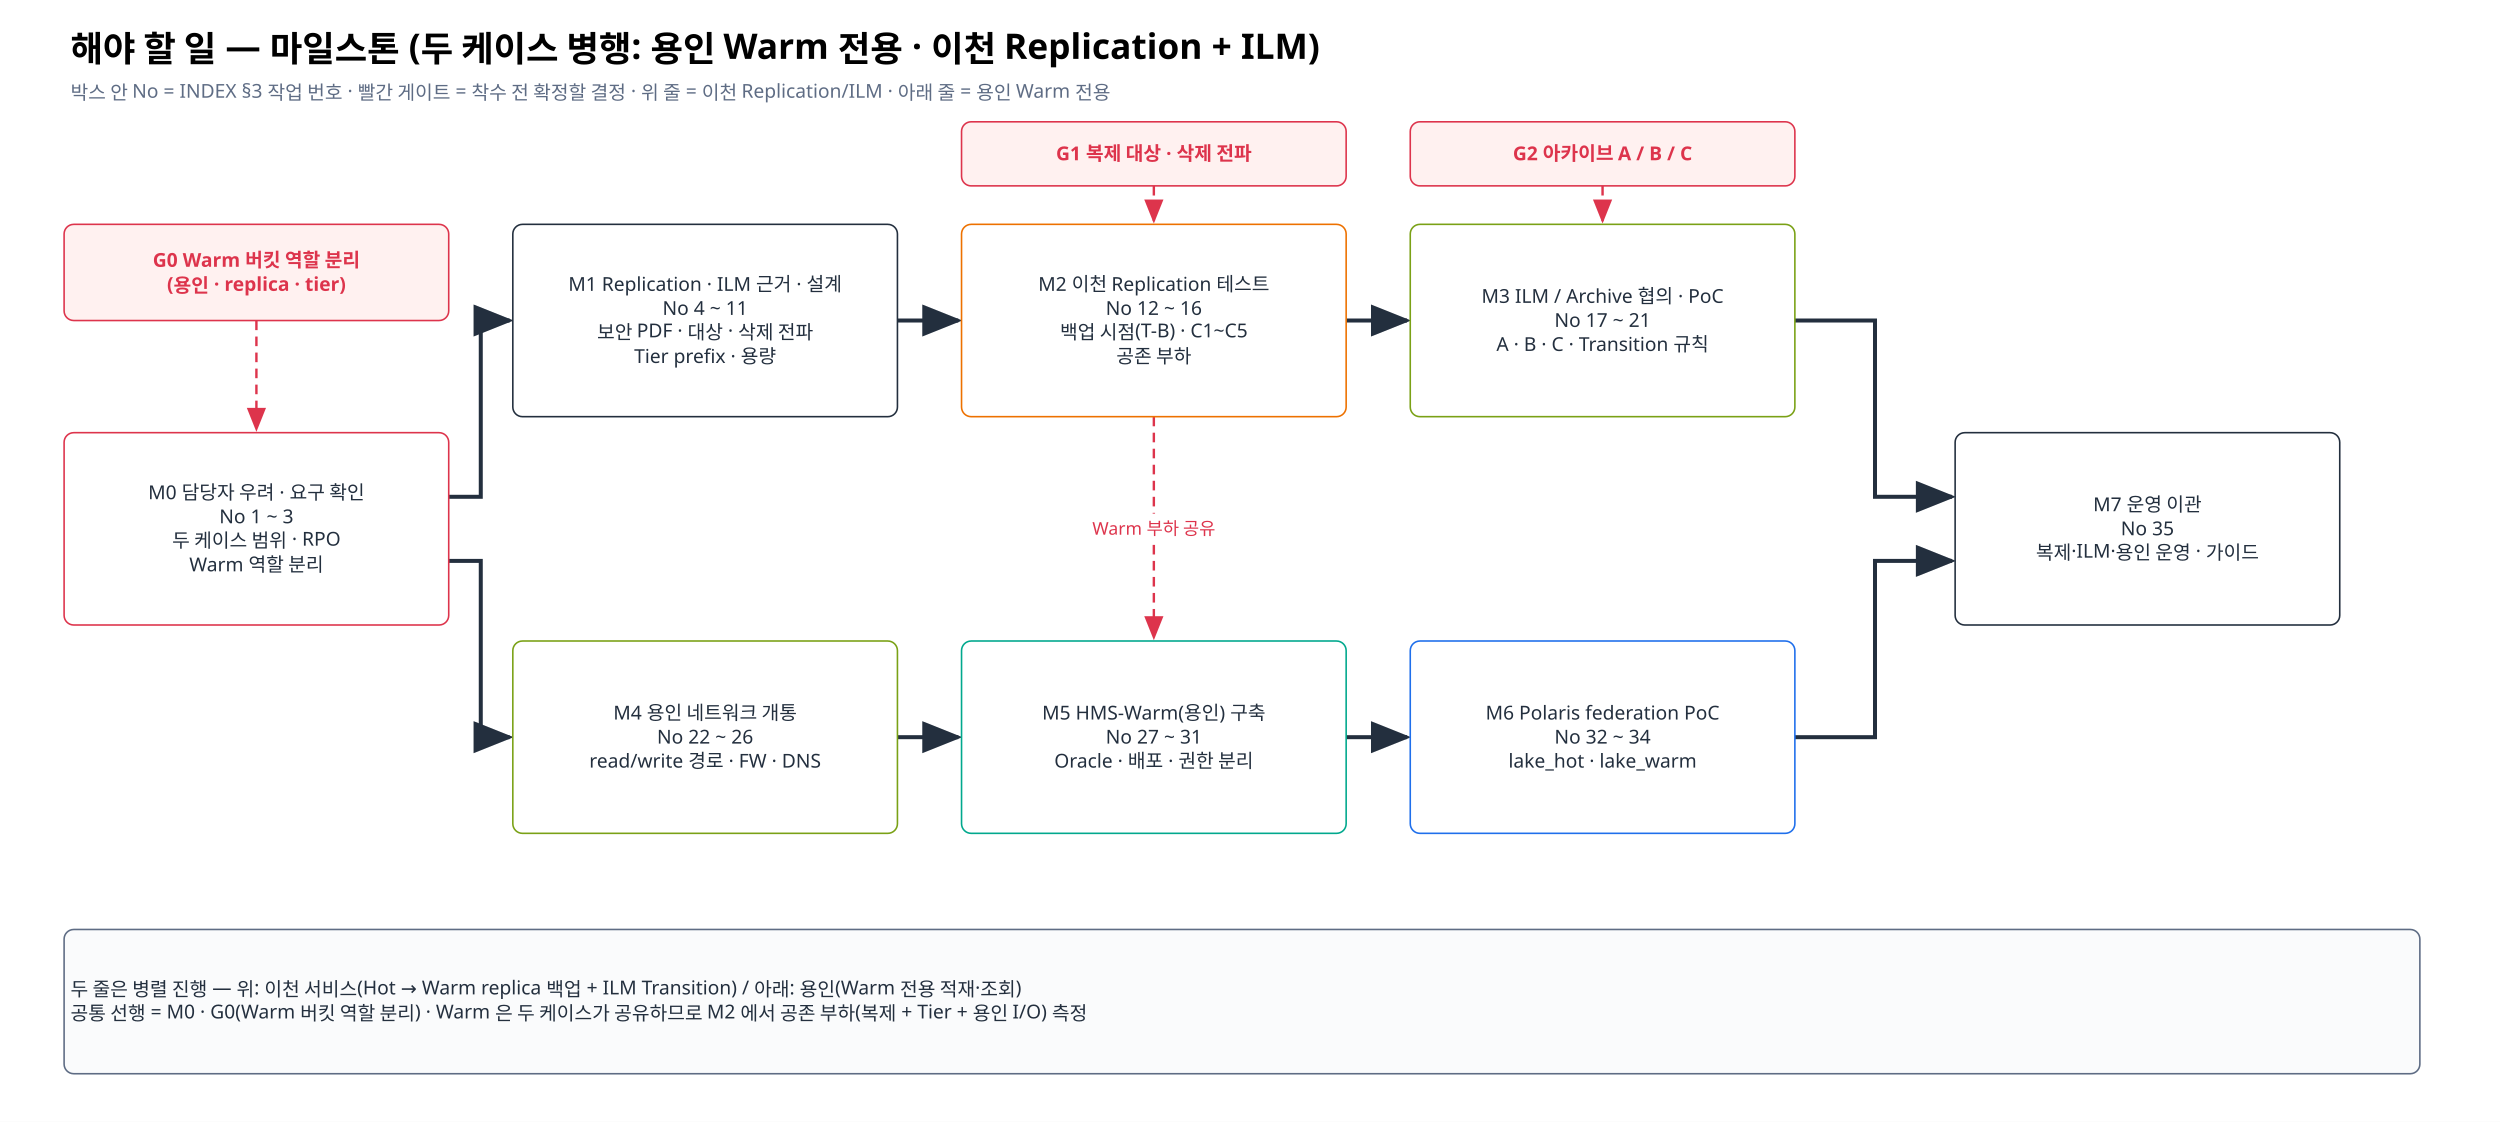
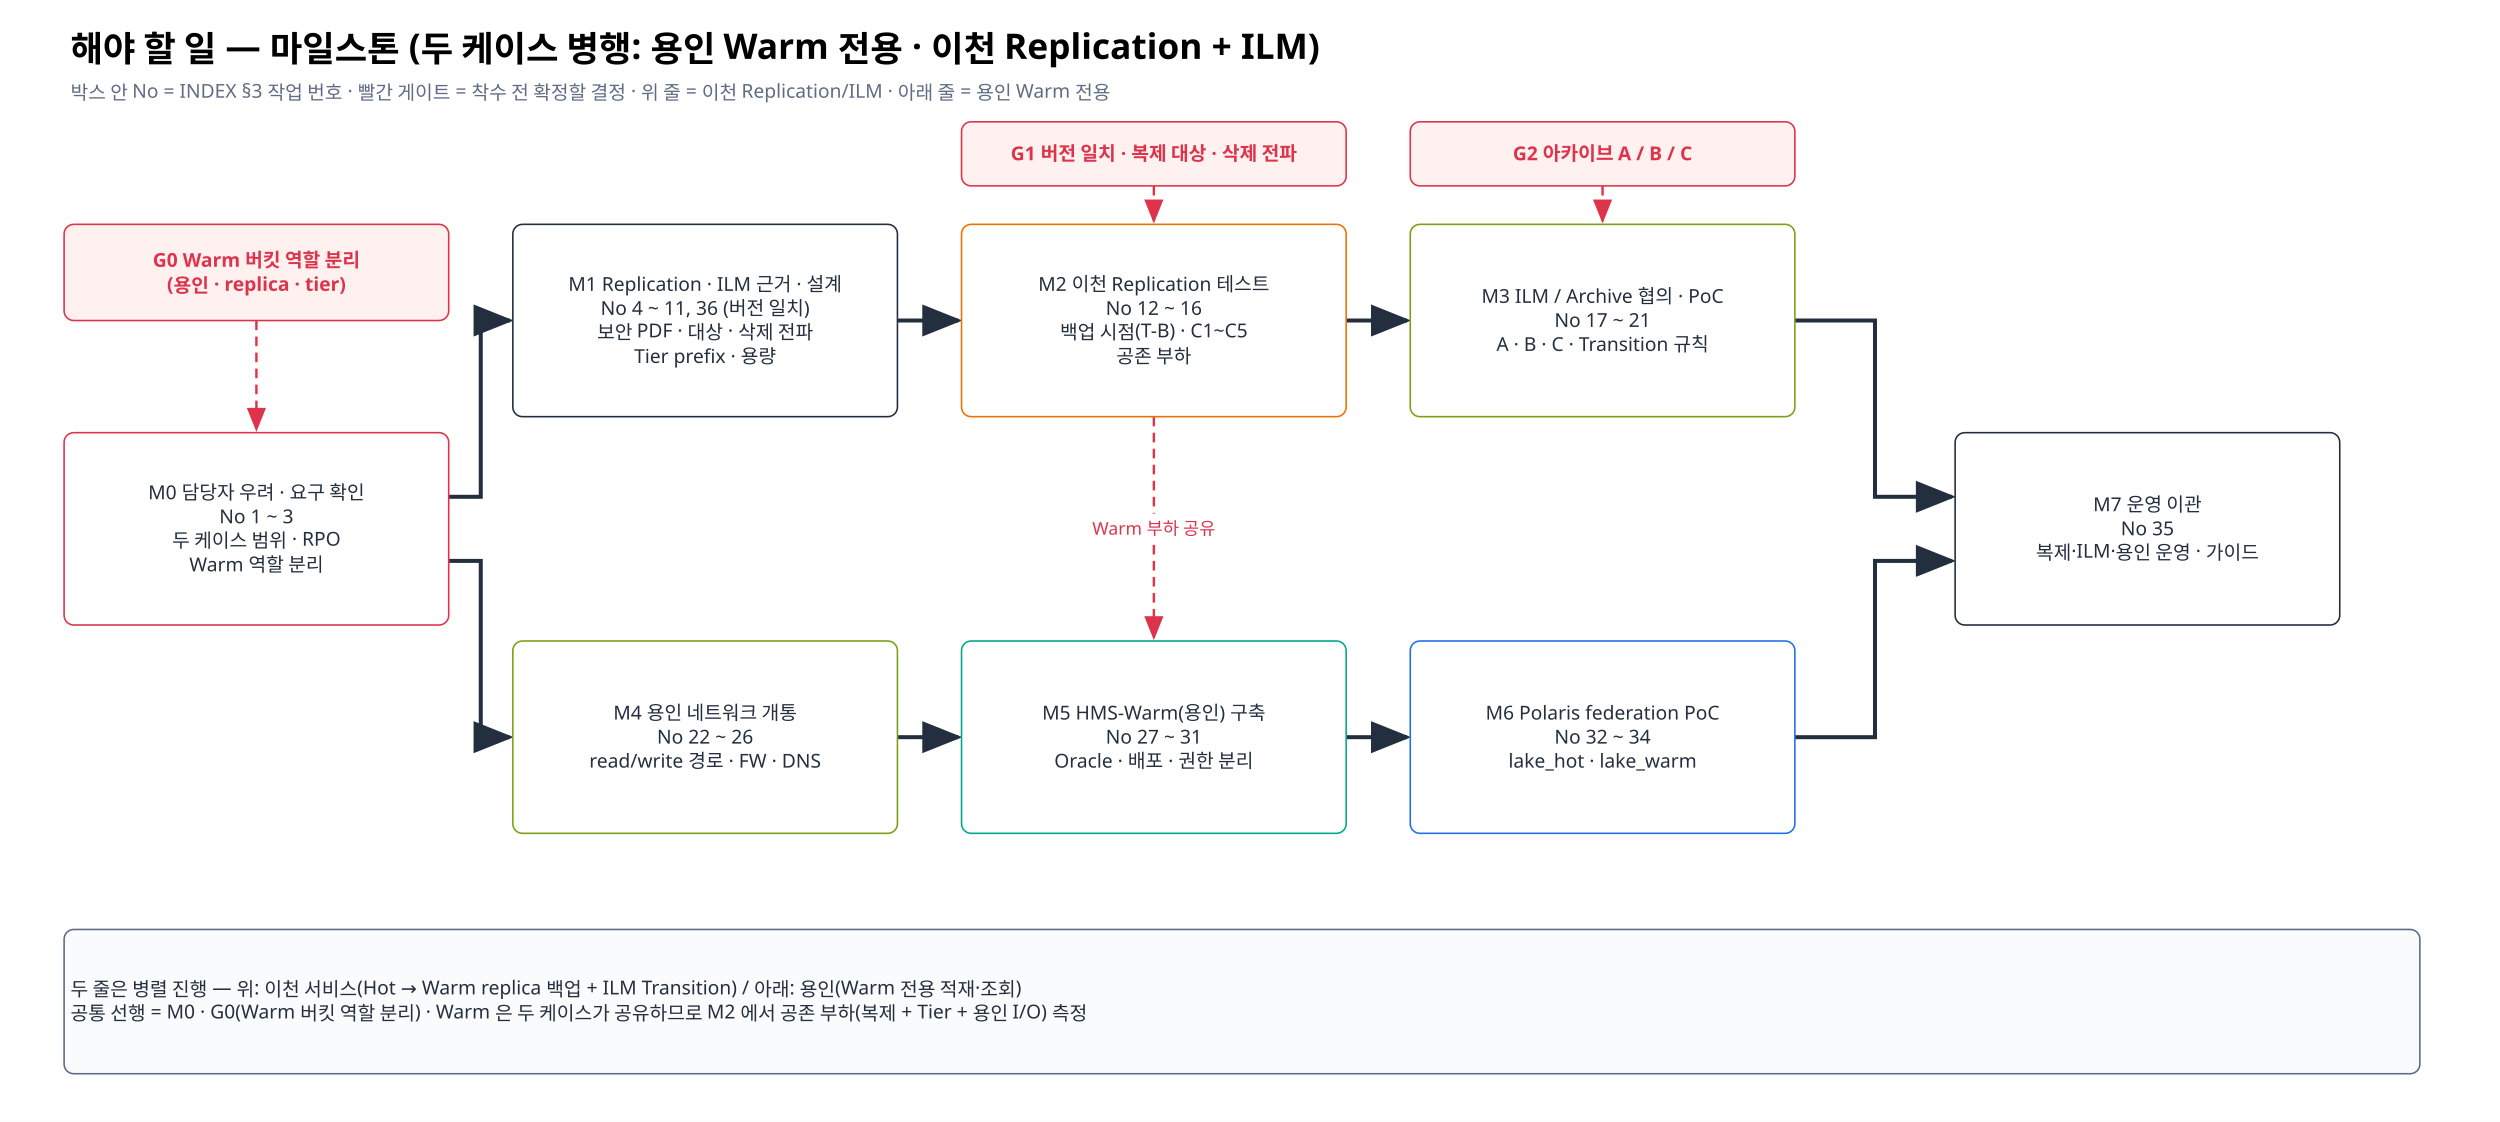
<svg xmlns="http://www.w3.org/2000/svg" width="1560" height="700" font-family="sans-serif">
  <rect width="100%" height="100%" fill="#fff" />
  <defs>
    <marker id="a" markerWidth="10" markerHeight="8" refX="9" refY="4" orient="auto-start-reverse">
      <path d="M0,0 L10,4 L0,8 z" fill="context-stroke" />
    </marker>
  </defs>
  <polyline points="280.0,310.0 300.0,310.0 300.0,200.0 318.0,200.0" fill="none" stroke="#232F3E" stroke-width="2.5" marker-end="url(#a)" />
  <polyline points="280.0,350.0 300.0,350.0 300.0,460.0 318.0,460.0" fill="none" stroke="#232F3E" stroke-width="2.5" marker-end="url(#a)" />
  <polyline points="560.0,200.0 598.0,200.0" fill="none" stroke="#232F3E" stroke-width="2.5" marker-end="url(#a)" />
  <polyline points="840.0,200.0 878.0,200.0" fill="none" stroke="#232F3E" stroke-width="2.5" marker-end="url(#a)" />
  <polyline points="560.0,460.0 598.0,460.0" fill="none" stroke="#232F3E" stroke-width="2.5" marker-end="url(#a)" />
  <polyline points="840.0,460.0 878.0,460.0" fill="none" stroke="#232F3E" stroke-width="2.5" marker-end="url(#a)" />
  <polyline points="1120.0,200.0 1170.0,200.0 1170.0,310.0 1218.0,310.0" fill="none" stroke="#232F3E" stroke-width="2.5" marker-end="url(#a)" />
  <polyline points="1120.0,460.0 1170.0,460.0 1170.0,350.0 1218.0,350.0" fill="none" stroke="#232F3E" stroke-width="2.5" marker-end="url(#a)" />
  <polyline points="720.0,260.0 720.0,398.0" fill="none" stroke="#DD344C" stroke-width="1.5" stroke-dasharray="6 4" marker-end="url(#a)" />
  <polyline points="160.0,200.0 160.0,268.0" fill="none" stroke="#DD344C" stroke-width="1.5" stroke-dasharray="6 4" marker-end="url(#a)" />
  <polyline points="720.0,116.0 720.0,138.0" fill="none" stroke="#DD344C" stroke-width="1.5" stroke-dasharray="6 4" marker-end="url(#a)" />
  <polyline points="1000.0,116.0 1000.0,138.0" fill="none" stroke="#DD344C" stroke-width="1.5" stroke-dasharray="6 4" marker-end="url(#a)" />
  <rect x="40" y="270" width="240" height="120" rx="6" fill="#FFFFFF" stroke="#DD344C" />
  <text x="160.0" y="311.5" font-size="12" fill="#232F3E" text-anchor="middle" font-weight="normal">M0 담당자 우려 · 요구 확인</text>
  <text x="160.0" y="326.5" font-size="12" fill="#232F3E" text-anchor="middle" font-weight="normal">No 1 ~ 3</text>
  <text x="160.0" y="341.5" font-size="12" fill="#232F3E" text-anchor="middle" font-weight="normal">두 케이스 범위 · RPO</text>
  <text x="160.0" y="356.5" font-size="12" fill="#232F3E" text-anchor="middle" font-weight="normal">Warm 역할 분리</text>
  <rect x="320" y="140" width="240" height="120" rx="6" fill="#FFFFFF" stroke="#232F3E" />
  <text x="440.0" y="181.5" font-size="12" fill="#232F3E" text-anchor="middle" font-weight="normal">M1 Replication · ILM 근거 · 설계</text>
-   <text x="440.0" y="196.5" font-size="12" fill="#232F3E" text-anchor="middle" font-weight="normal">No 4 ~ 11</text>
+   <text x="440.0" y="196.5" font-size="12" fill="#232F3E" text-anchor="middle" font-weight="normal">No 4 ~ 11, 36 (버전 일치)</text>
  <text x="440.0" y="211.5" font-size="12" fill="#232F3E" text-anchor="middle" font-weight="normal">보안 PDF · 대상 · 삭제 전파</text>
  <text x="440.0" y="226.5" font-size="12" fill="#232F3E" text-anchor="middle" font-weight="normal">Tier prefix · 용량</text>
  <rect x="600" y="140" width="240" height="120" rx="6" fill="#FFFFFF" stroke="#ED7100" />
  <text x="720.0" y="181.5" font-size="12" fill="#232F3E" text-anchor="middle" font-weight="normal">M2 이천 Replication 테스트</text>
  <text x="720.0" y="196.5" font-size="12" fill="#232F3E" text-anchor="middle" font-weight="normal">No 12 ~ 16</text>
  <text x="720.0" y="211.5" font-size="12" fill="#232F3E" text-anchor="middle" font-weight="normal">백업 시점(T-B) · C1~C5</text>
  <text x="720.0" y="226.5" font-size="12" fill="#232F3E" text-anchor="middle" font-weight="normal">공존 부하</text>
  <rect x="880" y="140" width="240" height="120" rx="6" fill="#FFFFFF" stroke="#7AA116" />
  <text x="1000.0" y="189.0" font-size="12" fill="#232F3E" text-anchor="middle" font-weight="normal">M3 ILM / Archive 협의 · PoC</text>
  <text x="1000.0" y="204.0" font-size="12" fill="#232F3E" text-anchor="middle" font-weight="normal">No 17 ~ 21</text>
  <text x="1000.0" y="219.0" font-size="12" fill="#232F3E" text-anchor="middle" font-weight="normal">A · B · C · Transition 규칙</text>
  <rect x="320" y="400" width="240" height="120" rx="6" fill="#FFFFFF" stroke="#7AA116" />
  <text x="440.0" y="449.0" font-size="12" fill="#232F3E" text-anchor="middle" font-weight="normal">M4 용인 네트워크 개통</text>
  <text x="440.0" y="464.0" font-size="12" fill="#232F3E" text-anchor="middle" font-weight="normal">No 22 ~ 26</text>
  <text x="440.0" y="479.0" font-size="12" fill="#232F3E" text-anchor="middle" font-weight="normal">read/write 경로 · FW · DNS</text>
  <rect x="600" y="400" width="240" height="120" rx="6" fill="#FFFFFF" stroke="#01A88D" />
  <text x="720.0" y="449.0" font-size="12" fill="#232F3E" text-anchor="middle" font-weight="normal">M5 HMS-Warm(용인) 구축</text>
  <text x="720.0" y="464.0" font-size="12" fill="#232F3E" text-anchor="middle" font-weight="normal">No 27 ~ 31</text>
  <text x="720.0" y="479.0" font-size="12" fill="#232F3E" text-anchor="middle" font-weight="normal">Oracle · 배포 · 권한 분리</text>
  <rect x="880" y="400" width="240" height="120" rx="6" fill="#FFFFFF" stroke="#1F6FEB" />
  <text x="1000.0" y="449.0" font-size="12" fill="#232F3E" text-anchor="middle" font-weight="normal">M6 Polaris federation PoC</text>
  <text x="1000.0" y="464.0" font-size="12" fill="#232F3E" text-anchor="middle" font-weight="normal">No 32 ~ 34</text>
  <text x="1000.0" y="479.0" font-size="12" fill="#232F3E" text-anchor="middle" font-weight="normal">lake_hot · lake_warm</text>
  <rect x="1220" y="270" width="240" height="120" rx="6" fill="#FFFFFF" stroke="#232F3E" />
  <text x="1340.0" y="319.0" font-size="12" fill="#232F3E" text-anchor="middle" font-weight="normal">M7 운영 이관</text>
  <text x="1340.0" y="334.0" font-size="12" fill="#232F3E" text-anchor="middle" font-weight="normal">No 35</text>
  <text x="1340.0" y="349.0" font-size="12" fill="#232F3E" text-anchor="middle" font-weight="normal">복제·ILM·용인 운영 · 가이드</text>
  <rect x="40" y="140" width="240" height="60" rx="6" fill="#FFF1F0" stroke="#DD344C" />
  <text x="160.0" y="166.5" font-size="12" fill="#DD344C" text-anchor="middle" font-weight="bold">G0 Warm 버킷 역할 분리</text>
  <text x="160.0" y="181.5" font-size="12" fill="#DD344C" text-anchor="middle" font-weight="bold">(용인 · replica · tier)</text>
  <rect x="600" y="76" width="240" height="40" rx="6" fill="#FFF1F0" stroke="#DD344C" />
-   <text x="720.0" y="100.0" font-size="12" fill="#DD344C" text-anchor="middle" font-weight="bold">G1 복제 대상 · 삭제 전파</text>
+   <text x="720.0" y="100.0" font-size="12" fill="#DD344C" text-anchor="middle" font-weight="bold">G1 버전 일치 · 복제 대상 · 삭제 전파</text>
  <rect x="880" y="76" width="240" height="40" rx="6" fill="#FFF1F0" stroke="#DD344C" />
  <text x="1000.0" y="100.0" font-size="12" fill="#DD344C" text-anchor="middle" font-weight="bold">G2 아카이브 A / B / C</text>
  <rect x="40" y="580" width="1470" height="90" rx="6" fill="#FAFBFC" stroke="#5E6C84" />
  <text x="44" y="621.5" font-size="12" fill="#232F3E" text-anchor="start" font-weight="normal">두 줄은 병렬 진행 — 위: 이천 서비스(Hot → Warm replica 백업 + ILM Transition) / 아래: 용인(Warm 전용 적재·조회)</text>
  <text x="44" y="636.5" font-size="12" fill="#232F3E" text-anchor="start" font-weight="normal">공통 선행 = M0 · G0(Warm 버킷 역할 분리) · Warm 은 두 케이스가 공유하므로 M2 에서 공존 부하(복제 + Tier + 용인 I/O) 측정</text>
  <text x="44" y="38.333" font-size="22" fill="#000000" text-anchor="start" font-weight="bold">해야 할 일 — 마일스톤 (두 케이스 병행: 용인 Warm 전용 · 이천 Replication + ILM)</text>
  <text x="44" y="62.0" font-size="12" fill="#5E6C84" text-anchor="start" font-weight="normal">박스 안 No = INDEX §3 작업 번호 · 빨간 게이트 = 착수 전 확정할 결정 · 위 줄 = 이천 Replication/ILM · 아래 줄 = 용인 Warm 전용</text>
  <rect x="670.0" y="320.5" width="100" height="19" fill="#FFFFFF" />
  <text x="720.0" y="333.667" font-size="11" fill="#DD344C" text-anchor="middle" font-weight="normal">Warm 부하 공유</text>
</svg>
